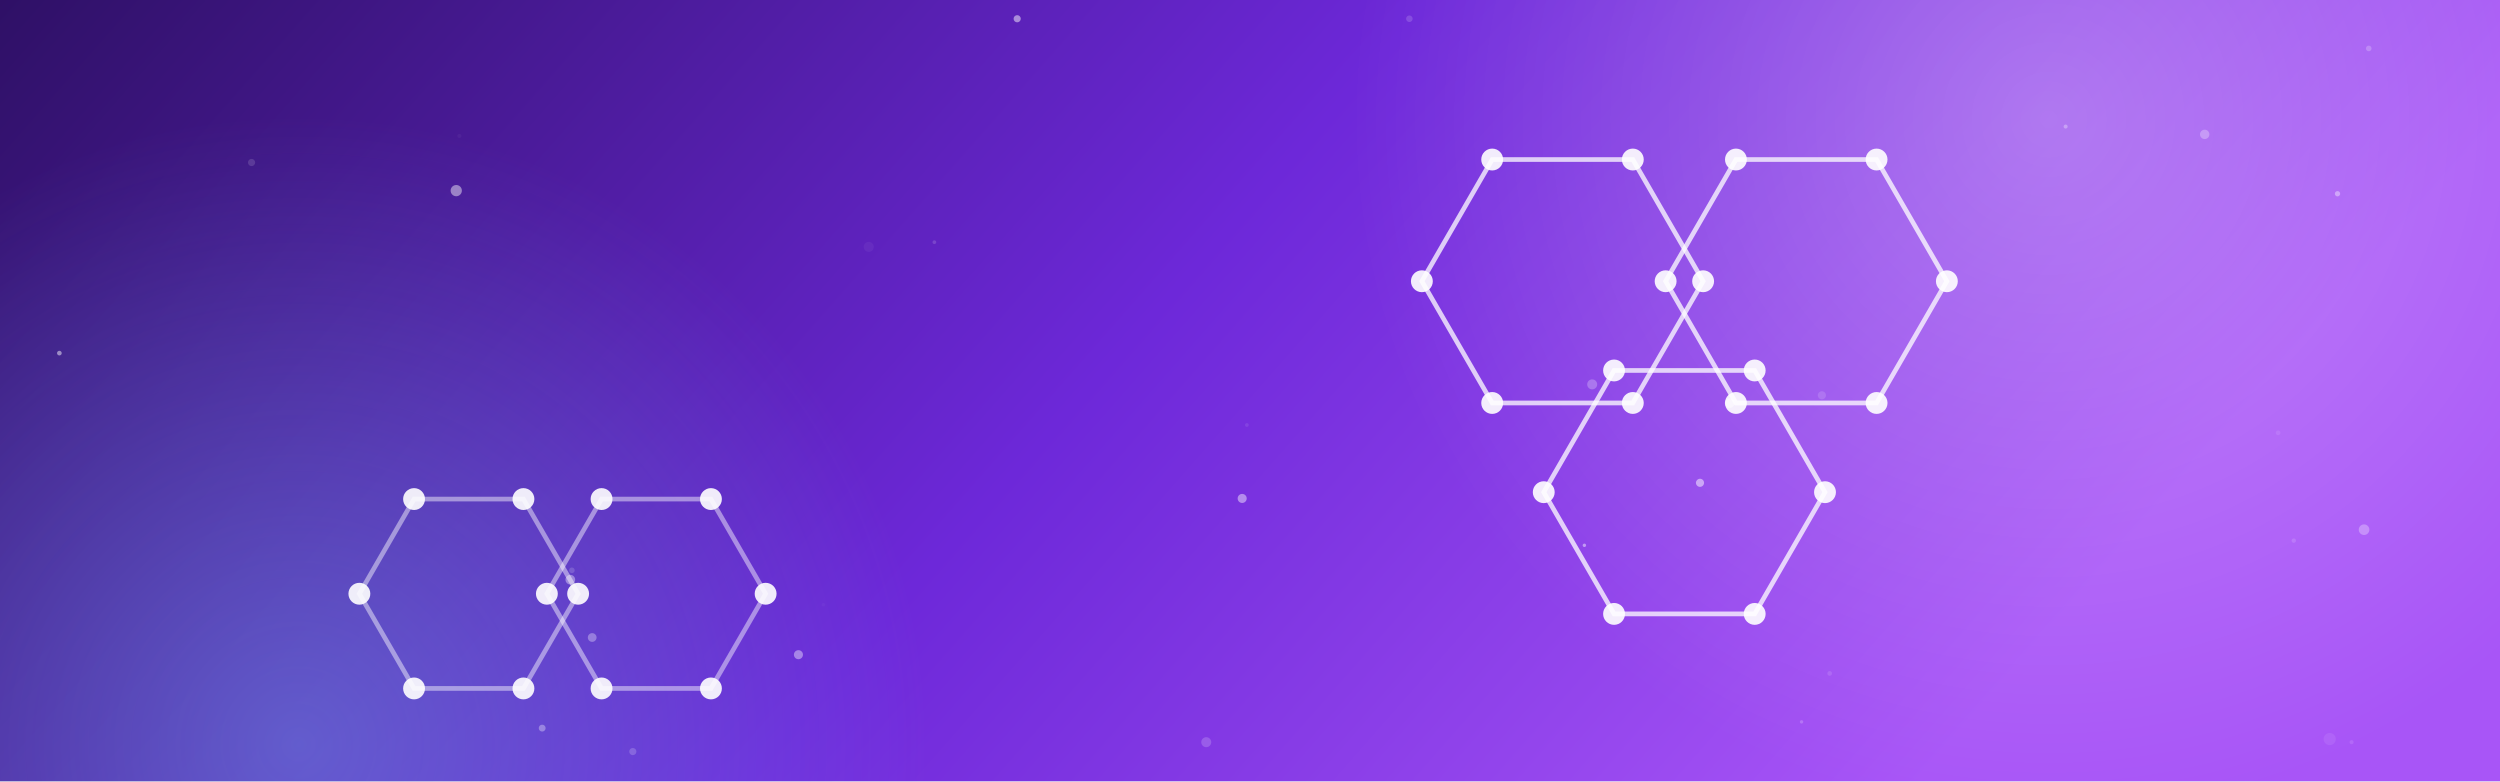
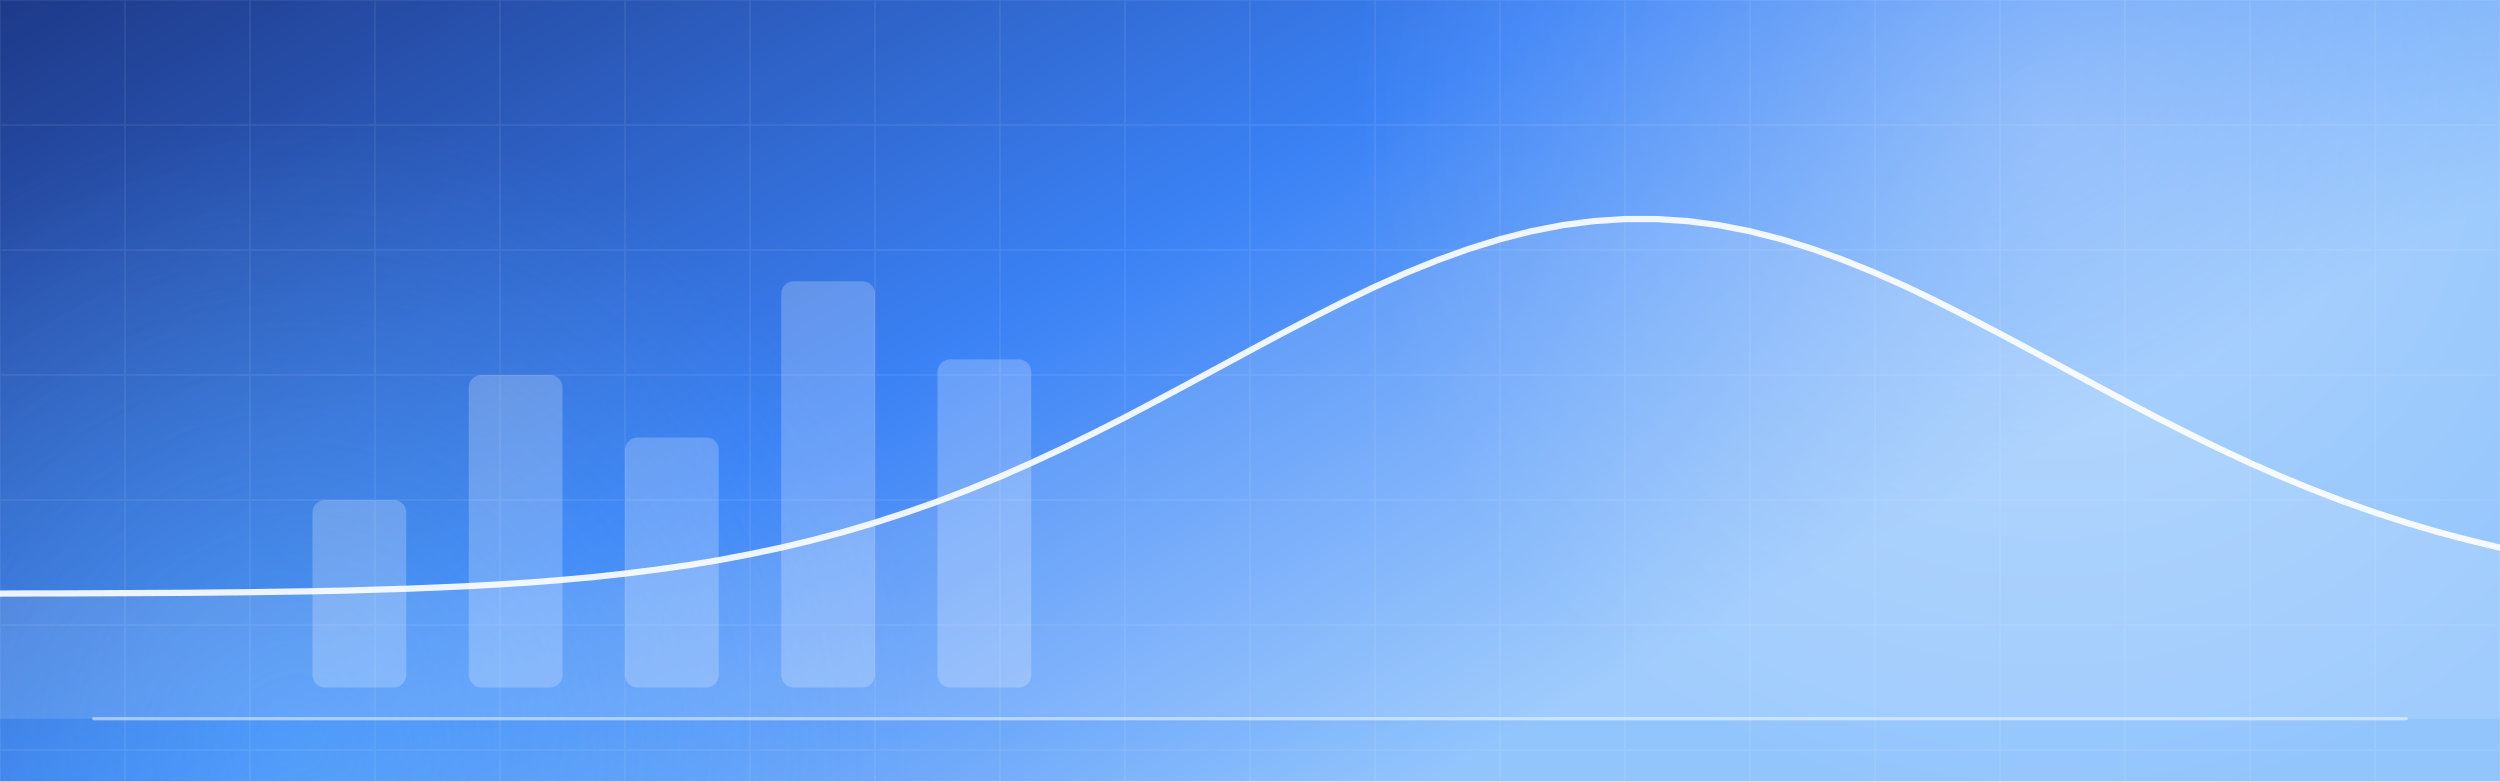
<svg xmlns="http://www.w3.org/2000/svg" viewBox="0 0 1600 500" preserveAspectRatio="xMidYMid slice">
  <defs>
-     <linearGradient id="g" gradientTransform="rotate(15)">
-       <stop offset="0" stop-color="#2e1065" />
-       <stop offset=".55" stop-color="#6d28d9" />
-       <stop offset="1" stop-color="#a855f7" />
+     <linearGradient id="g" gradientTransform="rotate(30)">
+       <stop offset="0" stop-color="#1e3a8a" />
+       <stop offset=".55" stop-color="#3b82f6" />
+       <stop offset="1" stop-color="#93c5fd" />
    </linearGradient>
    <radialGradient id="r1">
      <stop offset="0" stop-color="#fff" stop-opacity=".28" />
      <stop offset="1" stop-color="#fff" stop-opacity="0" />
    </radialGradient>
    <radialGradient id="r2">
-       <stop offset="0" stop-color="#7cf" stop-opacity=".35" />
+       <stop offset="0" stop-color="#7cf" stop-opacity=".32" />
      <stop offset="1" stop-color="#7cf" stop-opacity="0" />
    </radialGradient>
  </defs>
  <rect width="1600" height="500" fill="url(#g)" />
  <circle cx="1312" cy="75" r="450" fill="url(#r1)" />
  <circle cx="192" cy="475" r="400" fill="url(#r2)" />
-   <polygon points="1090.0,180.0 1045.0,257.9 955.0,257.9 910.0,180.0 955.0,102.1 1045.0,102.1" fill="none" stroke="#fff" stroke-opacity="0.75" stroke-width="3" stroke-linecap="round" />
-   <circle cx="1090.0" cy="180.0" r="7" fill="#fff" fill-opacity=".9" />
-   <circle cx="1045.0" cy="257.9" r="7" fill="#fff" fill-opacity=".9" />
-   <circle cx="955.0" cy="257.9" r="7" fill="#fff" fill-opacity=".9" />
-   <circle cx="910.0" cy="180.0" r="7" fill="#fff" fill-opacity=".9" />
-   <circle cx="955.0" cy="102.1" r="7" fill="#fff" fill-opacity=".9" />
-   <circle cx="1045.0" cy="102.1" r="7" fill="#fff" fill-opacity=".9" />
-   <polygon points="1246.0,180.0 1201.0,257.9 1111.0,257.9 1066.0,180.0 1111.0,102.1 1201.0,102.1" fill="none" stroke="#fff" stroke-opacity="0.75" stroke-width="3" stroke-linecap="round" />
-   <circle cx="1246.0" cy="180.0" r="7" fill="#fff" fill-opacity=".9" />
-   <circle cx="1201.0" cy="257.9" r="7" fill="#fff" fill-opacity=".9" />
-   <circle cx="1111.0" cy="257.9" r="7" fill="#fff" fill-opacity=".9" />
-   <circle cx="1066.0" cy="180.0" r="7" fill="#fff" fill-opacity=".9" />
-   <circle cx="1111.0" cy="102.1" r="7" fill="#fff" fill-opacity=".9" />
-   <circle cx="1201.0" cy="102.1" r="7" fill="#fff" fill-opacity=".9" />
-   <polygon points="1168.0,315.0 1123.0,392.9 1033.0,392.9 988.0,315.0 1033.0,237.1 1123.0,237.1" fill="none" stroke="#fff" stroke-opacity="0.75" stroke-width="3" stroke-linecap="round" />
-   <circle cx="1168.0" cy="315.0" r="7" fill="#fff" fill-opacity=".9" />
-   <circle cx="1123.0" cy="392.9" r="7" fill="#fff" fill-opacity=".9" />
-   <circle cx="1033.0" cy="392.9" r="7" fill="#fff" fill-opacity=".9" />
-   <circle cx="988.0" cy="315.0" r="7" fill="#fff" fill-opacity=".9" />
-   <circle cx="1033.0" cy="237.1" r="7" fill="#fff" fill-opacity=".9" />
-   <circle cx="1123.0" cy="237.1" r="7" fill="#fff" fill-opacity=".9" />
-   <polygon points="370.0,380.0 335.0,440.6 265.0,440.6 230.0,380.0 265.0,319.4 335.0,319.4" fill="none" stroke="#fff" stroke-opacity="0.45" stroke-width="3" stroke-linecap="round" />
-   <circle cx="370.0" cy="380.0" r="7" fill="#fff" fill-opacity=".9" />
-   <circle cx="335.0" cy="440.6" r="7" fill="#fff" fill-opacity=".9" />
-   <circle cx="265.0" cy="440.6" r="7" fill="#fff" fill-opacity=".9" />
-   <circle cx="230.0" cy="380.0" r="7" fill="#fff" fill-opacity=".9" />
-   <circle cx="265.0" cy="319.4" r="7" fill="#fff" fill-opacity=".9" />
-   <circle cx="335.0" cy="319.4" r="7" fill="#fff" fill-opacity=".9" />
-   <polygon points="490.0,380.0 455.0,440.6 385.0,440.6 350.0,380.0 385.0,319.4 455.0,319.4" fill="none" stroke="#fff" stroke-opacity="0.45" stroke-width="3" stroke-linecap="round" />
-   <circle cx="490.0" cy="380.0" r="7" fill="#fff" fill-opacity=".9" />
-   <circle cx="455.0" cy="440.6" r="7" fill="#fff" fill-opacity=".9" />
-   <circle cx="385.0" cy="440.6" r="7" fill="#fff" fill-opacity=".9" />
-   <circle cx="350.0" cy="380.0" r="7" fill="#fff" fill-opacity=".9" />
-   <circle cx="385.0" cy="319.4" r="7" fill="#fff" fill-opacity=".9" />
-   <circle cx="455.0" cy="319.4" r="7" fill="#fff" fill-opacity=".9" />
-   <circle cx="347" cy="466" r="2.2" fill="#fff" fill-opacity="0.33" />
-   <circle cx="405" cy="481" r="2.3" fill="#fff" fill-opacity="0.19" />
-   <circle cx="772" cy="475" r="3.2" fill="#fff" fill-opacity="0.18" />
-   <circle cx="1014" cy="349" r="1.1" fill="#fff" fill-opacity="0.45" />
-   <circle cx="1171" cy="431" r="1.5" fill="#fff" fill-opacity="0.12" />
-   <circle cx="511" cy="419" r="2.9" fill="#fff" fill-opacity="0.40" />
-   <circle cx="556" cy="158" r="3.2" fill="#fff" fill-opacity="0.05" />
-   <circle cx="1166" cy="253" r="2.6" fill="#fff" fill-opacity="0.14" />
-   <circle cx="902" cy="12" r="2.1" fill="#fff" fill-opacity="0.16" />
-   <circle cx="38" cy="226" r="1.5" fill="#fff" fill-opacity="0.47" />
-   <circle cx="1458" cy="277" r="1.5" fill="#fff" fill-opacity="0.09" />
-   <circle cx="1411" cy="86" r="3.0" fill="#fff" fill-opacity="0.28" />
-   <circle cx="527" cy="387" r="1.1" fill="#fff" fill-opacity="0.03" />
-   <circle cx="1513" cy="339" r="3.4" fill="#fff" fill-opacity="0.29" />
-   <circle cx="1505" cy="475" r="1.3" fill="#fff" fill-opacity="0.11" />
-   <circle cx="1491" cy="473" r="3.9" fill="#fff" fill-opacity="0.08" />
-   <circle cx="798" cy="272" r="1.2" fill="#fff" fill-opacity="0.09" />
-   <circle cx="651" cy="12" r="2.3" fill="#fff" fill-opacity="0.48" />
-   <circle cx="795" cy="319" r="2.9" fill="#fff" fill-opacity="0.44" />
-   <circle cx="379" cy="408" r="2.8" fill="#fff" fill-opacity="0.32" />
-   <circle cx="1516" cy="31" r="1.8" fill="#fff" fill-opacity="0.22" />
-   <circle cx="1107" cy="258" r="3.1" fill="#fff" fill-opacity="0.45" />
-   <circle cx="1322" cy="81" r="1.3" fill="#fff" fill-opacity="0.30" />
-   <circle cx="366" cy="365" r="1.8" fill="#fff" fill-opacity="0.16" />
-   <circle cx="292" cy="122" r="3.6" fill="#fff" fill-opacity="0.44" />
-   <circle cx="1496" cy="124" r="1.7" fill="#fff" fill-opacity="0.38" />
-   <circle cx="1468" cy="346" r="1.4" fill="#fff" fill-opacity="0.14" />
-   <circle cx="1019" cy="246" r="3.2" fill="#fff" fill-opacity="0.25" />
-   <circle cx="365" cy="371" r="3.1" fill="#fff" fill-opacity="0.38" />
-   <circle cx="1088" cy="309" r="2.6" fill="#fff" fill-opacity="0.49" />
-   <circle cx="1153" cy="462" r="1.1" fill="#fff" fill-opacity="0.20" />
-   <circle cx="598" cy="155" r="1.2" fill="#fff" fill-opacity="0.15" />
-   <circle cx="294" cy="87" r="1.3" fill="#fff" fill-opacity="0.04" />
-   <circle cx="161" cy="104" r="2.3" fill="#fff" fill-opacity="0.14" />
-   <circle cx="60" cy="310" r="1.3" fill="#fff" fill-opacity="0.00" />
+   <path d="M0 0V500M80 0V500M160 0V500M240 0V500M320 0V500M400 0V500M480 0V500M560 0V500M640 0V500M720 0V500M800 0V500M880 0V500M960 0V500M1040 0V500M1120 0V500M1200 0V500M1280 0V500M1360 0V500M1440 0V500M1520 0V500M1600 0V500M0 0H1600M0 80H1600M0 160H1600M0 240H1600M0 320H1600M0 400H1600M0 480H1600M0 560H1600" stroke="#fff" stroke-opacity="0.08" stroke-width="1" />
+   <rect x="200" y="320" width="60" height="120" rx="8" fill="#fff" fill-opacity="0.22" />
+   <rect x="300" y="240" width="60" height="200" rx="8" fill="#fff" fill-opacity="0.22" />
+   <rect x="400" y="280" width="60" height="160" rx="8" fill="#fff" fill-opacity="0.22" />
+   <rect x="500" y="180" width="60" height="260" rx="8" fill="#fff" fill-opacity="0.22" />
+   <rect x="600" y="230" width="60" height="210" rx="8" fill="#fff" fill-opacity="0.22" />
+   <path d="M0 379.9L20 379.8L40 379.8L60 379.7L80 379.6L100 379.5L120 379.4L140 379.2L160 379.0L180 378.7L200 378.4L220 378.0L240 377.4L260 376.8L280 376.0L300 375.1L320 374.0L340 372.7L360 371.1L380 369.3L400 367.1L420 364.6L440 361.8L460 358.5L480 354.7L500 350.5L520 345.7L540 340.4L560 334.5L580 328.0L600 321.0L620 313.3L640 305.1L660 296.3L680 287.0L700 277.2L720 267.1L740 256.6L760 245.9L780 235.1L800 224.3L820 213.6L840 203.2L860 193.1L880 183.5L900 174.6L920 166.5L940 159.3L960 153.1L980 148.0L1000 144.1L1020 141.5L1040 140.2L1060 140.2L1080 141.5L1100 144.1L1120 148.0L1140 153.1L1160 159.3L1180 166.5L1200 174.6L1220 183.5L1240 193.1L1260 203.2L1280 213.6L1300 224.3L1320 235.1L1340 245.9L1360 256.6L1380 267.1L1400 277.2L1420 287.0L1440 296.3L1460 305.1L1480 313.3L1500 321.0L1520 328.0L1540 334.5L1560 340.4L1580 345.7L1600 350.5L1600 460L0 460Z" fill="#fff" fill-opacity="0.12" />
+   <path d="M0 379.9L20 379.8L40 379.8L60 379.7L80 379.6L100 379.5L120 379.4L140 379.2L160 379.0L180 378.7L200 378.4L220 378.0L240 377.4L260 376.8L280 376.0L300 375.1L320 374.0L340 372.7L360 371.1L380 369.3L400 367.1L420 364.6L440 361.8L460 358.5L480 354.7L500 350.5L520 345.7L540 340.4L560 334.5L580 328.0L600 321.0L620 313.3L640 305.1L660 296.3L680 287.0L700 277.2L720 267.1L740 256.6L760 245.9L780 235.1L800 224.3L820 213.6L840 203.2L860 193.1L880 183.5L900 174.6L920 166.5L940 159.3L960 153.1L980 148.0L1000 144.1L1020 141.5L1040 140.2L1060 140.2L1080 141.5L1100 144.1L1120 148.0L1140 153.1L1160 159.3L1180 166.5L1200 174.6L1220 183.5L1240 193.1L1260 203.2L1280 213.6L1300 224.3L1320 235.1L1340 245.9L1360 256.6L1380 267.1L1400 277.2L1420 287.0L1440 296.3L1460 305.1L1480 313.3L1500 321.0L1520 328.0L1540 334.5L1560 340.4L1580 345.7L1600 350.5" fill="none" stroke="#fff" stroke-opacity="0.9" stroke-width="4" stroke-linecap="round" stroke-linejoin="round" />
+   <line x1="60" y1="460" x2="1540" y2="460" fill="none" stroke="#fff" stroke-opacity="0.5" stroke-width="2" stroke-linecap="round" stroke-linejoin="round" />
</svg>
